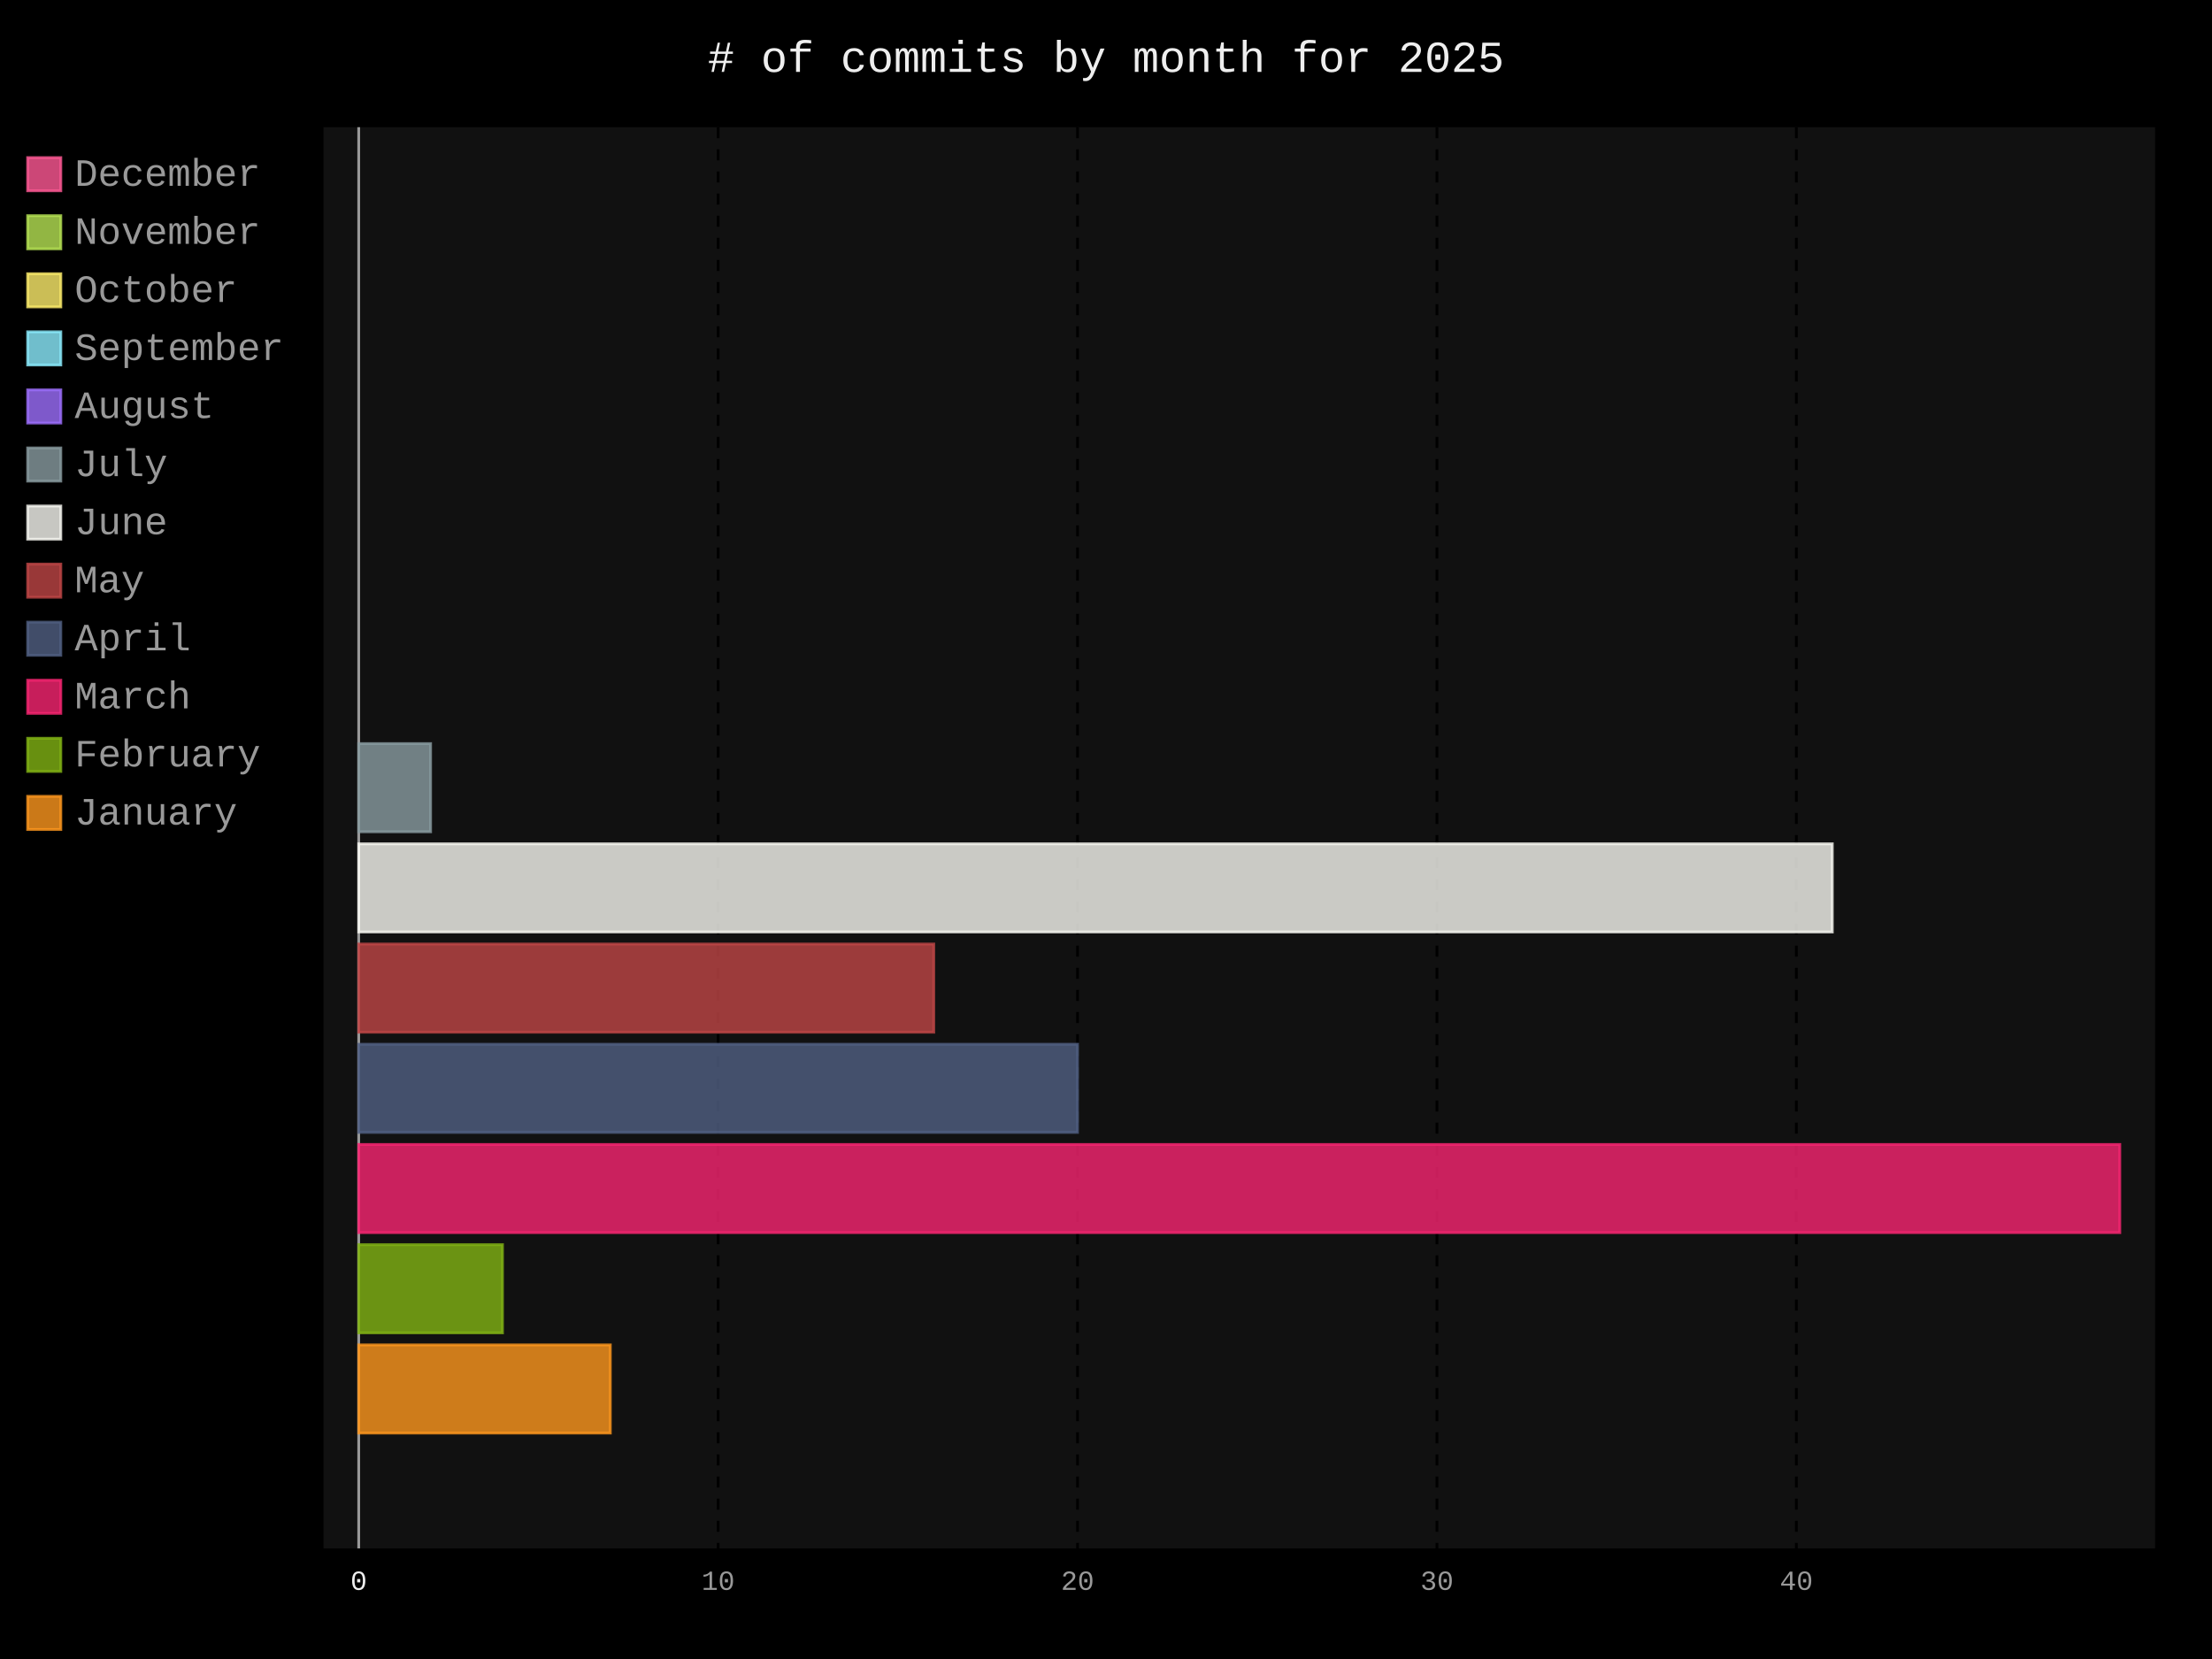
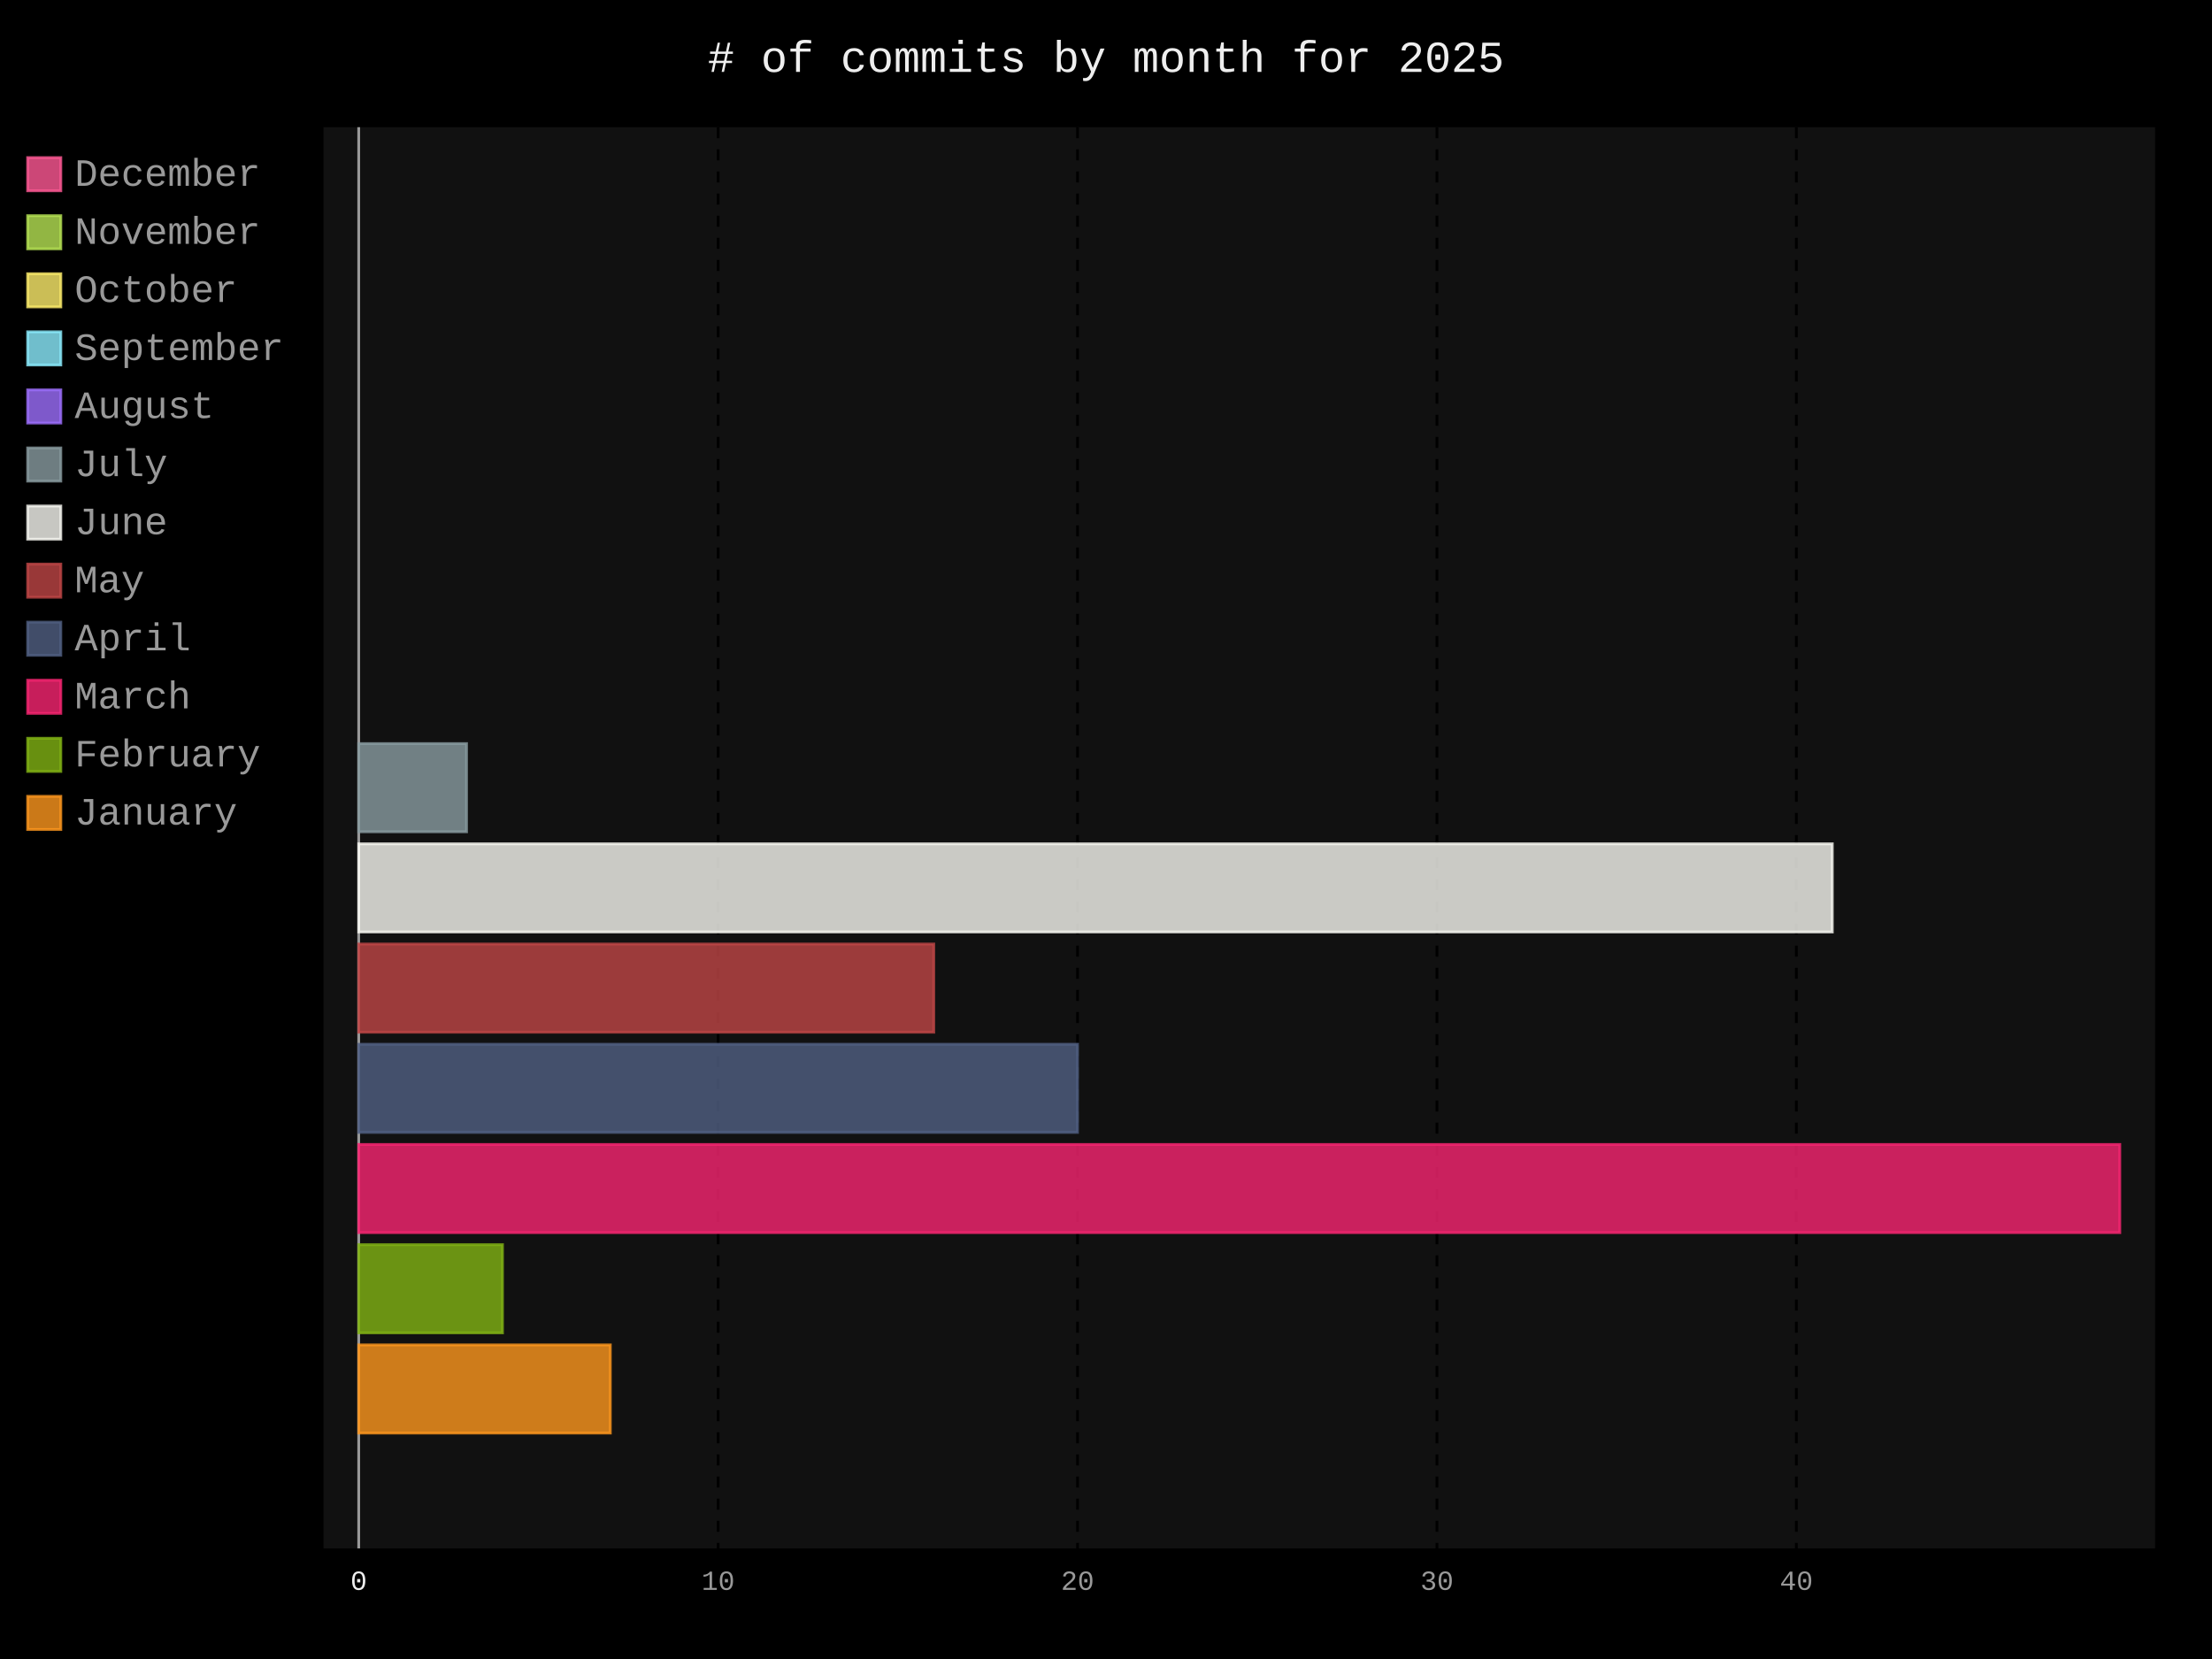
- <svg xmlns="http://www.w3.org/2000/svg" id="chart-15390e19-6cad-4f6e-876d-89a601a319fb" class="pygal-chart" viewBox="0 0 800 600">
+ <svg xmlns="http://www.w3.org/2000/svg" id="chart-cd4274e7-9240-4e21-a46f-2292a7ac6b7b" class="pygal-chart" viewBox="0 0 800 600">
  <defs>
-     <style type="text/css">#chart-15390e19-6cad-4f6e-876d-89a601a319fb{-webkit-user-select:none;-webkit-font-smoothing:antialiased;font-family:Consolas,"Liberation Mono",Menlo,Courier,monospace}#chart-15390e19-6cad-4f6e-876d-89a601a319fb .title{font-family:Consolas,"Liberation Mono",Menlo,Courier,monospace;font-size:16px}#chart-15390e19-6cad-4f6e-876d-89a601a319fb .legends .legend text{font-family:Consolas,"Liberation Mono",Menlo,Courier,monospace;font-size:14px}#chart-15390e19-6cad-4f6e-876d-89a601a319fb .axis text{font-family:Consolas,"Liberation Mono",Menlo,Courier,monospace;font-size:10px}#chart-15390e19-6cad-4f6e-876d-89a601a319fb .axis text.major{font-family:Consolas,"Liberation Mono",Menlo,Courier,monospace;font-size:10px}#chart-15390e19-6cad-4f6e-876d-89a601a319fb .text-overlay text.value{font-family:Consolas,"Liberation Mono",Menlo,Courier,monospace;font-size:16px}#chart-15390e19-6cad-4f6e-876d-89a601a319fb .text-overlay text.label{font-family:Consolas,"Liberation Mono",Menlo,Courier,monospace;font-size:10px}#chart-15390e19-6cad-4f6e-876d-89a601a319fb .tooltip{font-family:Consolas,"Liberation Mono",Menlo,Courier,monospace;font-size:14px}#chart-15390e19-6cad-4f6e-876d-89a601a319fb text.no_data{font-family:Consolas,"Liberation Mono",Menlo,Courier,monospace;font-size:64px}
- #chart-15390e19-6cad-4f6e-876d-89a601a319fb{background-color:black}#chart-15390e19-6cad-4f6e-876d-89a601a319fb path,#chart-15390e19-6cad-4f6e-876d-89a601a319fb line,#chart-15390e19-6cad-4f6e-876d-89a601a319fb rect,#chart-15390e19-6cad-4f6e-876d-89a601a319fb circle{-webkit-transition:250ms;-moz-transition:250ms;transition:250ms}#chart-15390e19-6cad-4f6e-876d-89a601a319fb .graph &gt; .background{fill:black}#chart-15390e19-6cad-4f6e-876d-89a601a319fb .plot &gt; .background{fill:#111}#chart-15390e19-6cad-4f6e-876d-89a601a319fb .graph{fill:#999}#chart-15390e19-6cad-4f6e-876d-89a601a319fb text.no_data{fill:#eee}#chart-15390e19-6cad-4f6e-876d-89a601a319fb .title{fill:#eee}#chart-15390e19-6cad-4f6e-876d-89a601a319fb .legends .legend text{fill:#999}#chart-15390e19-6cad-4f6e-876d-89a601a319fb .legends .legend:hover text{fill:#eee}#chart-15390e19-6cad-4f6e-876d-89a601a319fb .axis .line{stroke:#eee}#chart-15390e19-6cad-4f6e-876d-89a601a319fb .axis .guide.line{stroke:#555}#chart-15390e19-6cad-4f6e-876d-89a601a319fb .axis .major.line{stroke:#999}#chart-15390e19-6cad-4f6e-876d-89a601a319fb .axis text.major{fill:#eee}#chart-15390e19-6cad-4f6e-876d-89a601a319fb .axis.y .guides:hover .guide.line,#chart-15390e19-6cad-4f6e-876d-89a601a319fb .line-graph .axis.x .guides:hover .guide.line,#chart-15390e19-6cad-4f6e-876d-89a601a319fb .stackedline-graph .axis.x .guides:hover .guide.line,#chart-15390e19-6cad-4f6e-876d-89a601a319fb .xy-graph .axis.x .guides:hover .guide.line{stroke:#eee}#chart-15390e19-6cad-4f6e-876d-89a601a319fb .axis .guides:hover text{fill:#eee}#chart-15390e19-6cad-4f6e-876d-89a601a319fb .reactive{fill-opacity:.8;stroke-opacity:.8;stroke-width:1}#chart-15390e19-6cad-4f6e-876d-89a601a319fb .ci{stroke:#999}#chart-15390e19-6cad-4f6e-876d-89a601a319fb .reactive.active,#chart-15390e19-6cad-4f6e-876d-89a601a319fb .active .reactive{fill-opacity:.4;stroke-opacity:.9;stroke-width:4}#chart-15390e19-6cad-4f6e-876d-89a601a319fb .ci .reactive.active{stroke-width:1.5}#chart-15390e19-6cad-4f6e-876d-89a601a319fb .series text{fill:#eee}#chart-15390e19-6cad-4f6e-876d-89a601a319fb .tooltip rect{fill:#111;stroke:#eee;-webkit-transition:opacity 250ms;-moz-transition:opacity 250ms;transition:opacity 250ms}#chart-15390e19-6cad-4f6e-876d-89a601a319fb .tooltip .label{fill:#999}#chart-15390e19-6cad-4f6e-876d-89a601a319fb .tooltip .label{fill:#999}#chart-15390e19-6cad-4f6e-876d-89a601a319fb .tooltip .legend{font-size:.8em;fill:#555}#chart-15390e19-6cad-4f6e-876d-89a601a319fb .tooltip .x_label{font-size:.6em;fill:#eee}#chart-15390e19-6cad-4f6e-876d-89a601a319fb .tooltip .xlink{font-size:.5em;text-decoration:underline}#chart-15390e19-6cad-4f6e-876d-89a601a319fb .tooltip .value{font-size:1.5em}#chart-15390e19-6cad-4f6e-876d-89a601a319fb .bound{font-size:.5em}#chart-15390e19-6cad-4f6e-876d-89a601a319fb .max-value{font-size:.75em;fill:#555}#chart-15390e19-6cad-4f6e-876d-89a601a319fb .map-element{fill:#111;stroke:#555 !important}#chart-15390e19-6cad-4f6e-876d-89a601a319fb .map-element .reactive{fill-opacity:inherit;stroke-opacity:inherit}#chart-15390e19-6cad-4f6e-876d-89a601a319fb .color-0,#chart-15390e19-6cad-4f6e-876d-89a601a319fb .color-0 a:visited{stroke:#ff5995;fill:#ff5995}#chart-15390e19-6cad-4f6e-876d-89a601a319fb .color-1,#chart-15390e19-6cad-4f6e-876d-89a601a319fb .color-1 a:visited{stroke:#b6e354;fill:#b6e354}#chart-15390e19-6cad-4f6e-876d-89a601a319fb .color-2,#chart-15390e19-6cad-4f6e-876d-89a601a319fb .color-2 a:visited{stroke:#feed6c;fill:#feed6c}#chart-15390e19-6cad-4f6e-876d-89a601a319fb .color-3,#chart-15390e19-6cad-4f6e-876d-89a601a319fb .color-3 a:visited{stroke:#8cedff;fill:#8cedff}#chart-15390e19-6cad-4f6e-876d-89a601a319fb .color-4,#chart-15390e19-6cad-4f6e-876d-89a601a319fb .color-4 a:visited{stroke:#9e6ffe;fill:#9e6ffe}#chart-15390e19-6cad-4f6e-876d-89a601a319fb .color-5,#chart-15390e19-6cad-4f6e-876d-89a601a319fb .color-5 a:visited{stroke:#899ca1;fill:#899ca1}#chart-15390e19-6cad-4f6e-876d-89a601a319fb .color-6,#chart-15390e19-6cad-4f6e-876d-89a601a319fb .color-6 a:visited{stroke:#f8f8f2;fill:#f8f8f2}#chart-15390e19-6cad-4f6e-876d-89a601a319fb .color-7,#chart-15390e19-6cad-4f6e-876d-89a601a319fb .color-7 a:visited{stroke:#bf4646;fill:#bf4646}#chart-15390e19-6cad-4f6e-876d-89a601a319fb .color-8,#chart-15390e19-6cad-4f6e-876d-89a601a319fb .color-8 a:visited{stroke:#516083;fill:#516083}#chart-15390e19-6cad-4f6e-876d-89a601a319fb .color-9,#chart-15390e19-6cad-4f6e-876d-89a601a319fb .color-9 a:visited{stroke:#f92672;fill:#f92672}#chart-15390e19-6cad-4f6e-876d-89a601a319fb .color-10,#chart-15390e19-6cad-4f6e-876d-89a601a319fb .color-10 a:visited{stroke:#82b414;fill:#82b414}#chart-15390e19-6cad-4f6e-876d-89a601a319fb .color-11,#chart-15390e19-6cad-4f6e-876d-89a601a319fb .color-11 a:visited{stroke:#fd971f;fill:#fd971f}#chart-15390e19-6cad-4f6e-876d-89a601a319fb .text-overlay .color-0 text{fill:black}#chart-15390e19-6cad-4f6e-876d-89a601a319fb .text-overlay .color-1 text{fill:black}#chart-15390e19-6cad-4f6e-876d-89a601a319fb .text-overlay .color-2 text{fill:black}#chart-15390e19-6cad-4f6e-876d-89a601a319fb .text-overlay .color-3 text{fill:black}#chart-15390e19-6cad-4f6e-876d-89a601a319fb .text-overlay .color-4 text{fill:black}#chart-15390e19-6cad-4f6e-876d-89a601a319fb .text-overlay .color-5 text{fill:black}#chart-15390e19-6cad-4f6e-876d-89a601a319fb .text-overlay .color-6 text{fill:black}#chart-15390e19-6cad-4f6e-876d-89a601a319fb .text-overlay .color-7 text{fill:black}#chart-15390e19-6cad-4f6e-876d-89a601a319fb .text-overlay .color-8 text{fill:black}#chart-15390e19-6cad-4f6e-876d-89a601a319fb .text-overlay .color-9 text{fill:black}#chart-15390e19-6cad-4f6e-876d-89a601a319fb .text-overlay .color-10 text{fill:black}#chart-15390e19-6cad-4f6e-876d-89a601a319fb .text-overlay .color-11 text{fill:black}
- #chart-15390e19-6cad-4f6e-876d-89a601a319fb text.no_data{text-anchor:middle}#chart-15390e19-6cad-4f6e-876d-89a601a319fb .guide.line{fill:none}#chart-15390e19-6cad-4f6e-876d-89a601a319fb .centered{text-anchor:middle}#chart-15390e19-6cad-4f6e-876d-89a601a319fb .title{text-anchor:middle}#chart-15390e19-6cad-4f6e-876d-89a601a319fb .legends .legend text{fill-opacity:1}#chart-15390e19-6cad-4f6e-876d-89a601a319fb .axis.x text{text-anchor:middle}#chart-15390e19-6cad-4f6e-876d-89a601a319fb .axis.x:not(.web) text[transform]{text-anchor:start}#chart-15390e19-6cad-4f6e-876d-89a601a319fb .axis.x:not(.web) text[transform].backwards{text-anchor:end}#chart-15390e19-6cad-4f6e-876d-89a601a319fb .axis.y text{text-anchor:end}#chart-15390e19-6cad-4f6e-876d-89a601a319fb .axis.y text[transform].backwards{text-anchor:start}#chart-15390e19-6cad-4f6e-876d-89a601a319fb .axis.y2 text{text-anchor:start}#chart-15390e19-6cad-4f6e-876d-89a601a319fb .axis.y2 text[transform].backwards{text-anchor:end}#chart-15390e19-6cad-4f6e-876d-89a601a319fb .axis .guide.line{stroke-dasharray:4,4;stroke:black}#chart-15390e19-6cad-4f6e-876d-89a601a319fb .axis .major.guide.line{stroke-dasharray:6,6;stroke:black}#chart-15390e19-6cad-4f6e-876d-89a601a319fb .horizontal .axis.y .guide.line,#chart-15390e19-6cad-4f6e-876d-89a601a319fb .horizontal .axis.y2 .guide.line,#chart-15390e19-6cad-4f6e-876d-89a601a319fb .vertical .axis.x .guide.line{opacity:0}#chart-15390e19-6cad-4f6e-876d-89a601a319fb .horizontal .axis.always_show .guide.line,#chart-15390e19-6cad-4f6e-876d-89a601a319fb .vertical .axis.always_show .guide.line{opacity:1 !important}#chart-15390e19-6cad-4f6e-876d-89a601a319fb .axis.y .guides:hover .guide.line,#chart-15390e19-6cad-4f6e-876d-89a601a319fb .axis.y2 .guides:hover .guide.line,#chart-15390e19-6cad-4f6e-876d-89a601a319fb .axis.x .guides:hover .guide.line{opacity:1}#chart-15390e19-6cad-4f6e-876d-89a601a319fb .axis .guides:hover text{opacity:1}#chart-15390e19-6cad-4f6e-876d-89a601a319fb .nofill{fill:none}#chart-15390e19-6cad-4f6e-876d-89a601a319fb .subtle-fill{fill-opacity:.2}#chart-15390e19-6cad-4f6e-876d-89a601a319fb .dot{stroke-width:1px;fill-opacity:1;stroke-opacity:1}#chart-15390e19-6cad-4f6e-876d-89a601a319fb .dot.active{stroke-width:5px}#chart-15390e19-6cad-4f6e-876d-89a601a319fb .dot.negative{fill:transparent}#chart-15390e19-6cad-4f6e-876d-89a601a319fb text,#chart-15390e19-6cad-4f6e-876d-89a601a319fb tspan{stroke:none !important}#chart-15390e19-6cad-4f6e-876d-89a601a319fb .series text.active{opacity:1}#chart-15390e19-6cad-4f6e-876d-89a601a319fb .tooltip rect{fill-opacity:.95;stroke-width:.5}#chart-15390e19-6cad-4f6e-876d-89a601a319fb .tooltip text{fill-opacity:1}#chart-15390e19-6cad-4f6e-876d-89a601a319fb .showable{visibility:hidden}#chart-15390e19-6cad-4f6e-876d-89a601a319fb .showable.shown{visibility:visible}#chart-15390e19-6cad-4f6e-876d-89a601a319fb .gauge-background{fill:rgba(229,229,229,1);stroke:none}#chart-15390e19-6cad-4f6e-876d-89a601a319fb .bg-lines{stroke:black;stroke-width:2px}</style>
+     <style type="text/css">#chart-cd4274e7-9240-4e21-a46f-2292a7ac6b7b{-webkit-user-select:none;-webkit-font-smoothing:antialiased;font-family:Consolas,"Liberation Mono",Menlo,Courier,monospace}#chart-cd4274e7-9240-4e21-a46f-2292a7ac6b7b .title{font-family:Consolas,"Liberation Mono",Menlo,Courier,monospace;font-size:16px}#chart-cd4274e7-9240-4e21-a46f-2292a7ac6b7b .legends .legend text{font-family:Consolas,"Liberation Mono",Menlo,Courier,monospace;font-size:14px}#chart-cd4274e7-9240-4e21-a46f-2292a7ac6b7b .axis text{font-family:Consolas,"Liberation Mono",Menlo,Courier,monospace;font-size:10px}#chart-cd4274e7-9240-4e21-a46f-2292a7ac6b7b .axis text.major{font-family:Consolas,"Liberation Mono",Menlo,Courier,monospace;font-size:10px}#chart-cd4274e7-9240-4e21-a46f-2292a7ac6b7b .text-overlay text.value{font-family:Consolas,"Liberation Mono",Menlo,Courier,monospace;font-size:16px}#chart-cd4274e7-9240-4e21-a46f-2292a7ac6b7b .text-overlay text.label{font-family:Consolas,"Liberation Mono",Menlo,Courier,monospace;font-size:10px}#chart-cd4274e7-9240-4e21-a46f-2292a7ac6b7b .tooltip{font-family:Consolas,"Liberation Mono",Menlo,Courier,monospace;font-size:14px}#chart-cd4274e7-9240-4e21-a46f-2292a7ac6b7b text.no_data{font-family:Consolas,"Liberation Mono",Menlo,Courier,monospace;font-size:64px}
+ #chart-cd4274e7-9240-4e21-a46f-2292a7ac6b7b{background-color:black}#chart-cd4274e7-9240-4e21-a46f-2292a7ac6b7b path,#chart-cd4274e7-9240-4e21-a46f-2292a7ac6b7b line,#chart-cd4274e7-9240-4e21-a46f-2292a7ac6b7b rect,#chart-cd4274e7-9240-4e21-a46f-2292a7ac6b7b circle{-webkit-transition:250ms;-moz-transition:250ms;transition:250ms}#chart-cd4274e7-9240-4e21-a46f-2292a7ac6b7b .graph &gt; .background{fill:black}#chart-cd4274e7-9240-4e21-a46f-2292a7ac6b7b .plot &gt; .background{fill:#111}#chart-cd4274e7-9240-4e21-a46f-2292a7ac6b7b .graph{fill:#999}#chart-cd4274e7-9240-4e21-a46f-2292a7ac6b7b text.no_data{fill:#eee}#chart-cd4274e7-9240-4e21-a46f-2292a7ac6b7b .title{fill:#eee}#chart-cd4274e7-9240-4e21-a46f-2292a7ac6b7b .legends .legend text{fill:#999}#chart-cd4274e7-9240-4e21-a46f-2292a7ac6b7b .legends .legend:hover text{fill:#eee}#chart-cd4274e7-9240-4e21-a46f-2292a7ac6b7b .axis .line{stroke:#eee}#chart-cd4274e7-9240-4e21-a46f-2292a7ac6b7b .axis .guide.line{stroke:#555}#chart-cd4274e7-9240-4e21-a46f-2292a7ac6b7b .axis .major.line{stroke:#999}#chart-cd4274e7-9240-4e21-a46f-2292a7ac6b7b .axis text.major{fill:#eee}#chart-cd4274e7-9240-4e21-a46f-2292a7ac6b7b .axis.y .guides:hover .guide.line,#chart-cd4274e7-9240-4e21-a46f-2292a7ac6b7b .line-graph .axis.x .guides:hover .guide.line,#chart-cd4274e7-9240-4e21-a46f-2292a7ac6b7b .stackedline-graph .axis.x .guides:hover .guide.line,#chart-cd4274e7-9240-4e21-a46f-2292a7ac6b7b .xy-graph .axis.x .guides:hover .guide.line{stroke:#eee}#chart-cd4274e7-9240-4e21-a46f-2292a7ac6b7b .axis .guides:hover text{fill:#eee}#chart-cd4274e7-9240-4e21-a46f-2292a7ac6b7b .reactive{fill-opacity:.8;stroke-opacity:.8;stroke-width:1}#chart-cd4274e7-9240-4e21-a46f-2292a7ac6b7b .ci{stroke:#999}#chart-cd4274e7-9240-4e21-a46f-2292a7ac6b7b .reactive.active,#chart-cd4274e7-9240-4e21-a46f-2292a7ac6b7b .active .reactive{fill-opacity:.4;stroke-opacity:.9;stroke-width:4}#chart-cd4274e7-9240-4e21-a46f-2292a7ac6b7b .ci .reactive.active{stroke-width:1.5}#chart-cd4274e7-9240-4e21-a46f-2292a7ac6b7b .series text{fill:#eee}#chart-cd4274e7-9240-4e21-a46f-2292a7ac6b7b .tooltip rect{fill:#111;stroke:#eee;-webkit-transition:opacity 250ms;-moz-transition:opacity 250ms;transition:opacity 250ms}#chart-cd4274e7-9240-4e21-a46f-2292a7ac6b7b .tooltip .label{fill:#999}#chart-cd4274e7-9240-4e21-a46f-2292a7ac6b7b .tooltip .label{fill:#999}#chart-cd4274e7-9240-4e21-a46f-2292a7ac6b7b .tooltip .legend{font-size:.8em;fill:#555}#chart-cd4274e7-9240-4e21-a46f-2292a7ac6b7b .tooltip .x_label{font-size:.6em;fill:#eee}#chart-cd4274e7-9240-4e21-a46f-2292a7ac6b7b .tooltip .xlink{font-size:.5em;text-decoration:underline}#chart-cd4274e7-9240-4e21-a46f-2292a7ac6b7b .tooltip .value{font-size:1.5em}#chart-cd4274e7-9240-4e21-a46f-2292a7ac6b7b .bound{font-size:.5em}#chart-cd4274e7-9240-4e21-a46f-2292a7ac6b7b .max-value{font-size:.75em;fill:#555}#chart-cd4274e7-9240-4e21-a46f-2292a7ac6b7b .map-element{fill:#111;stroke:#555 !important}#chart-cd4274e7-9240-4e21-a46f-2292a7ac6b7b .map-element .reactive{fill-opacity:inherit;stroke-opacity:inherit}#chart-cd4274e7-9240-4e21-a46f-2292a7ac6b7b .color-0,#chart-cd4274e7-9240-4e21-a46f-2292a7ac6b7b .color-0 a:visited{stroke:#ff5995;fill:#ff5995}#chart-cd4274e7-9240-4e21-a46f-2292a7ac6b7b .color-1,#chart-cd4274e7-9240-4e21-a46f-2292a7ac6b7b .color-1 a:visited{stroke:#b6e354;fill:#b6e354}#chart-cd4274e7-9240-4e21-a46f-2292a7ac6b7b .color-2,#chart-cd4274e7-9240-4e21-a46f-2292a7ac6b7b .color-2 a:visited{stroke:#feed6c;fill:#feed6c}#chart-cd4274e7-9240-4e21-a46f-2292a7ac6b7b .color-3,#chart-cd4274e7-9240-4e21-a46f-2292a7ac6b7b .color-3 a:visited{stroke:#8cedff;fill:#8cedff}#chart-cd4274e7-9240-4e21-a46f-2292a7ac6b7b .color-4,#chart-cd4274e7-9240-4e21-a46f-2292a7ac6b7b .color-4 a:visited{stroke:#9e6ffe;fill:#9e6ffe}#chart-cd4274e7-9240-4e21-a46f-2292a7ac6b7b .color-5,#chart-cd4274e7-9240-4e21-a46f-2292a7ac6b7b .color-5 a:visited{stroke:#899ca1;fill:#899ca1}#chart-cd4274e7-9240-4e21-a46f-2292a7ac6b7b .color-6,#chart-cd4274e7-9240-4e21-a46f-2292a7ac6b7b .color-6 a:visited{stroke:#f8f8f2;fill:#f8f8f2}#chart-cd4274e7-9240-4e21-a46f-2292a7ac6b7b .color-7,#chart-cd4274e7-9240-4e21-a46f-2292a7ac6b7b .color-7 a:visited{stroke:#bf4646;fill:#bf4646}#chart-cd4274e7-9240-4e21-a46f-2292a7ac6b7b .color-8,#chart-cd4274e7-9240-4e21-a46f-2292a7ac6b7b .color-8 a:visited{stroke:#516083;fill:#516083}#chart-cd4274e7-9240-4e21-a46f-2292a7ac6b7b .color-9,#chart-cd4274e7-9240-4e21-a46f-2292a7ac6b7b .color-9 a:visited{stroke:#f92672;fill:#f92672}#chart-cd4274e7-9240-4e21-a46f-2292a7ac6b7b .color-10,#chart-cd4274e7-9240-4e21-a46f-2292a7ac6b7b .color-10 a:visited{stroke:#82b414;fill:#82b414}#chart-cd4274e7-9240-4e21-a46f-2292a7ac6b7b .color-11,#chart-cd4274e7-9240-4e21-a46f-2292a7ac6b7b .color-11 a:visited{stroke:#fd971f;fill:#fd971f}#chart-cd4274e7-9240-4e21-a46f-2292a7ac6b7b .text-overlay .color-0 text{fill:black}#chart-cd4274e7-9240-4e21-a46f-2292a7ac6b7b .text-overlay .color-1 text{fill:black}#chart-cd4274e7-9240-4e21-a46f-2292a7ac6b7b .text-overlay .color-2 text{fill:black}#chart-cd4274e7-9240-4e21-a46f-2292a7ac6b7b .text-overlay .color-3 text{fill:black}#chart-cd4274e7-9240-4e21-a46f-2292a7ac6b7b .text-overlay .color-4 text{fill:black}#chart-cd4274e7-9240-4e21-a46f-2292a7ac6b7b .text-overlay .color-5 text{fill:black}#chart-cd4274e7-9240-4e21-a46f-2292a7ac6b7b .text-overlay .color-6 text{fill:black}#chart-cd4274e7-9240-4e21-a46f-2292a7ac6b7b .text-overlay .color-7 text{fill:black}#chart-cd4274e7-9240-4e21-a46f-2292a7ac6b7b .text-overlay .color-8 text{fill:black}#chart-cd4274e7-9240-4e21-a46f-2292a7ac6b7b .text-overlay .color-9 text{fill:black}#chart-cd4274e7-9240-4e21-a46f-2292a7ac6b7b .text-overlay .color-10 text{fill:black}#chart-cd4274e7-9240-4e21-a46f-2292a7ac6b7b .text-overlay .color-11 text{fill:black}
+ #chart-cd4274e7-9240-4e21-a46f-2292a7ac6b7b text.no_data{text-anchor:middle}#chart-cd4274e7-9240-4e21-a46f-2292a7ac6b7b .guide.line{fill:none}#chart-cd4274e7-9240-4e21-a46f-2292a7ac6b7b .centered{text-anchor:middle}#chart-cd4274e7-9240-4e21-a46f-2292a7ac6b7b .title{text-anchor:middle}#chart-cd4274e7-9240-4e21-a46f-2292a7ac6b7b .legends .legend text{fill-opacity:1}#chart-cd4274e7-9240-4e21-a46f-2292a7ac6b7b .axis.x text{text-anchor:middle}#chart-cd4274e7-9240-4e21-a46f-2292a7ac6b7b .axis.x:not(.web) text[transform]{text-anchor:start}#chart-cd4274e7-9240-4e21-a46f-2292a7ac6b7b .axis.x:not(.web) text[transform].backwards{text-anchor:end}#chart-cd4274e7-9240-4e21-a46f-2292a7ac6b7b .axis.y text{text-anchor:end}#chart-cd4274e7-9240-4e21-a46f-2292a7ac6b7b .axis.y text[transform].backwards{text-anchor:start}#chart-cd4274e7-9240-4e21-a46f-2292a7ac6b7b .axis.y2 text{text-anchor:start}#chart-cd4274e7-9240-4e21-a46f-2292a7ac6b7b .axis.y2 text[transform].backwards{text-anchor:end}#chart-cd4274e7-9240-4e21-a46f-2292a7ac6b7b .axis .guide.line{stroke-dasharray:4,4;stroke:black}#chart-cd4274e7-9240-4e21-a46f-2292a7ac6b7b .axis .major.guide.line{stroke-dasharray:6,6;stroke:black}#chart-cd4274e7-9240-4e21-a46f-2292a7ac6b7b .horizontal .axis.y .guide.line,#chart-cd4274e7-9240-4e21-a46f-2292a7ac6b7b .horizontal .axis.y2 .guide.line,#chart-cd4274e7-9240-4e21-a46f-2292a7ac6b7b .vertical .axis.x .guide.line{opacity:0}#chart-cd4274e7-9240-4e21-a46f-2292a7ac6b7b .horizontal .axis.always_show .guide.line,#chart-cd4274e7-9240-4e21-a46f-2292a7ac6b7b .vertical .axis.always_show .guide.line{opacity:1 !important}#chart-cd4274e7-9240-4e21-a46f-2292a7ac6b7b .axis.y .guides:hover .guide.line,#chart-cd4274e7-9240-4e21-a46f-2292a7ac6b7b .axis.y2 .guides:hover .guide.line,#chart-cd4274e7-9240-4e21-a46f-2292a7ac6b7b .axis.x .guides:hover .guide.line{opacity:1}#chart-cd4274e7-9240-4e21-a46f-2292a7ac6b7b .axis .guides:hover text{opacity:1}#chart-cd4274e7-9240-4e21-a46f-2292a7ac6b7b .nofill{fill:none}#chart-cd4274e7-9240-4e21-a46f-2292a7ac6b7b .subtle-fill{fill-opacity:.2}#chart-cd4274e7-9240-4e21-a46f-2292a7ac6b7b .dot{stroke-width:1px;fill-opacity:1;stroke-opacity:1}#chart-cd4274e7-9240-4e21-a46f-2292a7ac6b7b .dot.active{stroke-width:5px}#chart-cd4274e7-9240-4e21-a46f-2292a7ac6b7b .dot.negative{fill:transparent}#chart-cd4274e7-9240-4e21-a46f-2292a7ac6b7b text,#chart-cd4274e7-9240-4e21-a46f-2292a7ac6b7b tspan{stroke:none !important}#chart-cd4274e7-9240-4e21-a46f-2292a7ac6b7b .series text.active{opacity:1}#chart-cd4274e7-9240-4e21-a46f-2292a7ac6b7b .tooltip rect{fill-opacity:.95;stroke-width:.5}#chart-cd4274e7-9240-4e21-a46f-2292a7ac6b7b .tooltip text{fill-opacity:1}#chart-cd4274e7-9240-4e21-a46f-2292a7ac6b7b .showable{visibility:hidden}#chart-cd4274e7-9240-4e21-a46f-2292a7ac6b7b .showable.shown{visibility:visible}#chart-cd4274e7-9240-4e21-a46f-2292a7ac6b7b .gauge-background{fill:rgba(229,229,229,1);stroke:none}#chart-cd4274e7-9240-4e21-a46f-2292a7ac6b7b .bg-lines{stroke:black;stroke-width:2px}</style>
  </defs>
  <g class="graph horizontalbar-graph horizontal">
    <rect x="0" y="0" width="800" height="600" class="background" />
    <g transform="translate(117, 46)" class="plot">
      <rect x="0" y="0" width="662.4" height="514" class="background" />
      <g class="axis x always_show">
        <g class="guides">
          <path d="M12.738 0 v514" class="axis major line" />
          <text x="12.738" y="529.0" class="major">0</text>
        </g>
        <g class="guides">
          <path d="M142.723 0 v514" class="guide line" />
          <text x="142.723" y="529.0" class="">10</text>
        </g>
        <g class="guides">
          <path d="M272.707 0 v514" class="guide line" />
          <text x="272.707" y="529.0" class="">20</text>
        </g>
        <g class="guides">
          <path d="M402.691 0 v514" class="guide line" />
          <text x="402.691" y="529.0" class="">30</text>
        </g>
        <g class="guides">
          <path d="M532.676 0 v514" class="guide line" />
          <text x="532.676" y="529.0" class="">40</text>
        </g>
      </g>
      <g class="series serie-11 color-11">
        <g class="bars">
          <g class="bar">
            <rect x="12.738" y="440.393" rx="0" ry="0" width="90.989" height="31.894" class="rect reactive tooltip-trigger" />
          </g>
        </g>
      </g>
      <g class="series serie-10 color-10">
        <g class="bars">
          <g class="bar">
            <rect x="12.738" y="404.149" rx="0" ry="0" width="51.994" height="31.894" class="rect reactive tooltip-trigger" />
          </g>
        </g>
      </g>
      <g class="series serie-9 color-9">
        <g class="bars">
          <g class="bar">
            <rect x="12.738" y="367.905" rx="0" ry="0" width="636.923" height="31.894" class="rect reactive tooltip-trigger" />
          </g>
        </g>
      </g>
      <g class="series serie-8 color-8">
        <g class="bars">
          <g class="bar">
            <rect x="12.738" y="331.662" rx="0" ry="0" width="259.969" height="31.894" class="rect reactive tooltip-trigger" />
          </g>
        </g>
      </g>
      <g class="series serie-7 color-7">
        <g class="bars">
          <g class="bar">
            <rect x="12.738" y="295.418" rx="0" ry="0" width="207.975" height="31.894" class="rect reactive tooltip-trigger" />
          </g>
        </g>
      </g>
      <g class="series serie-6 color-6">
        <g class="bars">
          <g class="bar">
            <rect x="12.738" y="259.175" rx="0" ry="0" width="532.936" height="31.894" class="rect reactive tooltip-trigger" />
          </g>
        </g>
      </g>
      <g class="series serie-5 color-5">
        <g class="bars">
          <g class="bar">
-             <rect x="12.738" y="222.931" rx="0" ry="0" width="25.997" height="31.894" class="rect reactive tooltip-trigger" />
+             <rect x="12.738" y="222.931" rx="0" ry="0" width="38.995" height="31.894" class="rect reactive tooltip-trigger" />
          </g>
        </g>
      </g>
      <g class="series serie-4 color-4">
        <g class="bars">
          <g class="bar">
            <rect x="12.738" y="186.687" rx="0" ry="0" height="31.894" class="rect reactive tooltip-trigger" />
          </g>
        </g>
      </g>
      <g class="series serie-3 color-3">
        <g class="bars">
          <g class="bar">
            <rect x="12.738" y="150.444" rx="0" ry="0" height="31.894" class="rect reactive tooltip-trigger" />
          </g>
        </g>
      </g>
      <g class="series serie-2 color-2">
        <g class="bars">
          <g class="bar">
            <rect x="12.738" y="114.2" rx="0" ry="0" height="31.894" class="rect reactive tooltip-trigger" />
          </g>
        </g>
      </g>
      <g class="series serie-1 color-1">
        <g class="bars">
          <g class="bar">
            <rect x="12.738" y="77.957" rx="0" ry="0" height="31.894" class="rect reactive tooltip-trigger" />
          </g>
        </g>
      </g>
      <g class="series serie-0 color-0">
        <g class="bars">
          <g class="bar">
            <rect x="12.738" y="41.713" rx="0" ry="0" height="31.894" class="rect reactive tooltip-trigger" />
          </g>
        </g>
      </g>
    </g>
    <g class="titles">
      <text x="400.0" y="26" class="title plot_title"># of commits by month for 2025</text>
    </g>
    <g transform="translate(117, 46)" class="plot overlay">
      <g class="series serie-11 color-11" />
      <g class="series serie-10 color-10" />
      <g class="series serie-9 color-9" />
      <g class="series serie-8 color-8" />
      <g class="series serie-7 color-7" />
      <g class="series serie-6 color-6" />
      <g class="series serie-5 color-5" />
      <g class="series serie-4 color-4" />
      <g class="series serie-3 color-3" />
      <g class="series serie-2 color-2" />
      <g class="series serie-1 color-1" />
      <g class="series serie-0 color-0" />
    </g>
    <g transform="translate(117, 46)" class="plot text-overlay">
      <g class="series serie-11 color-11" />
      <g class="series serie-10 color-10" />
      <g class="series serie-9 color-9" />
      <g class="series serie-8 color-8" />
      <g class="series serie-7 color-7" />
      <g class="series serie-6 color-6" />
      <g class="series serie-5 color-5" />
      <g class="series serie-4 color-4" />
      <g class="series serie-3 color-3" />
      <g class="series serie-2 color-2" />
      <g class="series serie-1 color-1" />
      <g class="series serie-0 color-0" />
    </g>
    <g transform="translate(117, 46)" class="plot tooltip-overlay">
      <g transform="translate(0 0)" style="opacity: 0" class="tooltip">
        <rect rx="0" ry="0" width="0" height="0" class="tooltip-box" />
        <g class="text" />
      </g>
    </g>
    <g transform="translate(10, 56)" class="legends">
      <g id="activate-serie-0" class="legend reactive activate-serie">
        <rect x="0.0" y="1.0" width="12" height="12" class="color-0 reactive" />
        <text x="17.0" y="11.2">December</text>
      </g>
      <g id="activate-serie-1" class="legend reactive activate-serie">
        <rect x="0.0" y="22.0" width="12" height="12" class="color-1 reactive" />
        <text x="17.0" y="32.2">November</text>
      </g>
      <g id="activate-serie-2" class="legend reactive activate-serie">
        <rect x="0.0" y="43.0" width="12" height="12" class="color-2 reactive" />
        <text x="17.0" y="53.2">October</text>
      </g>
      <g id="activate-serie-3" class="legend reactive activate-serie">
        <rect x="0.0" y="64.0" width="12" height="12" class="color-3 reactive" />
        <text x="17.0" y="74.2">September</text>
      </g>
      <g id="activate-serie-4" class="legend reactive activate-serie">
        <rect x="0.0" y="85.0" width="12" height="12" class="color-4 reactive" />
        <text x="17.0" y="95.2">August</text>
      </g>
      <g id="activate-serie-5" class="legend reactive activate-serie">
        <rect x="0.0" y="106.0" width="12" height="12" class="color-5 reactive" />
        <text x="17.0" y="116.2">July</text>
      </g>
      <g id="activate-serie-6" class="legend reactive activate-serie">
        <rect x="0.0" y="127.0" width="12" height="12" class="color-6 reactive" />
        <text x="17.0" y="137.2">June</text>
      </g>
      <g id="activate-serie-7" class="legend reactive activate-serie">
        <rect x="0.0" y="148.0" width="12" height="12" class="color-7 reactive" />
        <text x="17.0" y="158.2">May</text>
      </g>
      <g id="activate-serie-8" class="legend reactive activate-serie">
        <rect x="0.0" y="169.0" width="12" height="12" class="color-8 reactive" />
        <text x="17.0" y="179.2">April</text>
      </g>
      <g id="activate-serie-9" class="legend reactive activate-serie">
        <rect x="0.0" y="190.0" width="12" height="12" class="color-9 reactive" />
        <text x="17.0" y="200.2">March</text>
      </g>
      <g id="activate-serie-10" class="legend reactive activate-serie">
        <rect x="0.0" y="211.0" width="12" height="12" class="color-10 reactive" />
        <text x="17.0" y="221.2">February</text>
      </g>
      <g id="activate-serie-11" class="legend reactive activate-serie">
        <rect x="0.0" y="232.0" width="12" height="12" class="color-11 reactive" />
        <text x="17.0" y="242.2">January</text>
      </g>
    </g>
    <g transform="translate(790, 56)" class="legends" />
  </g>
</svg>
